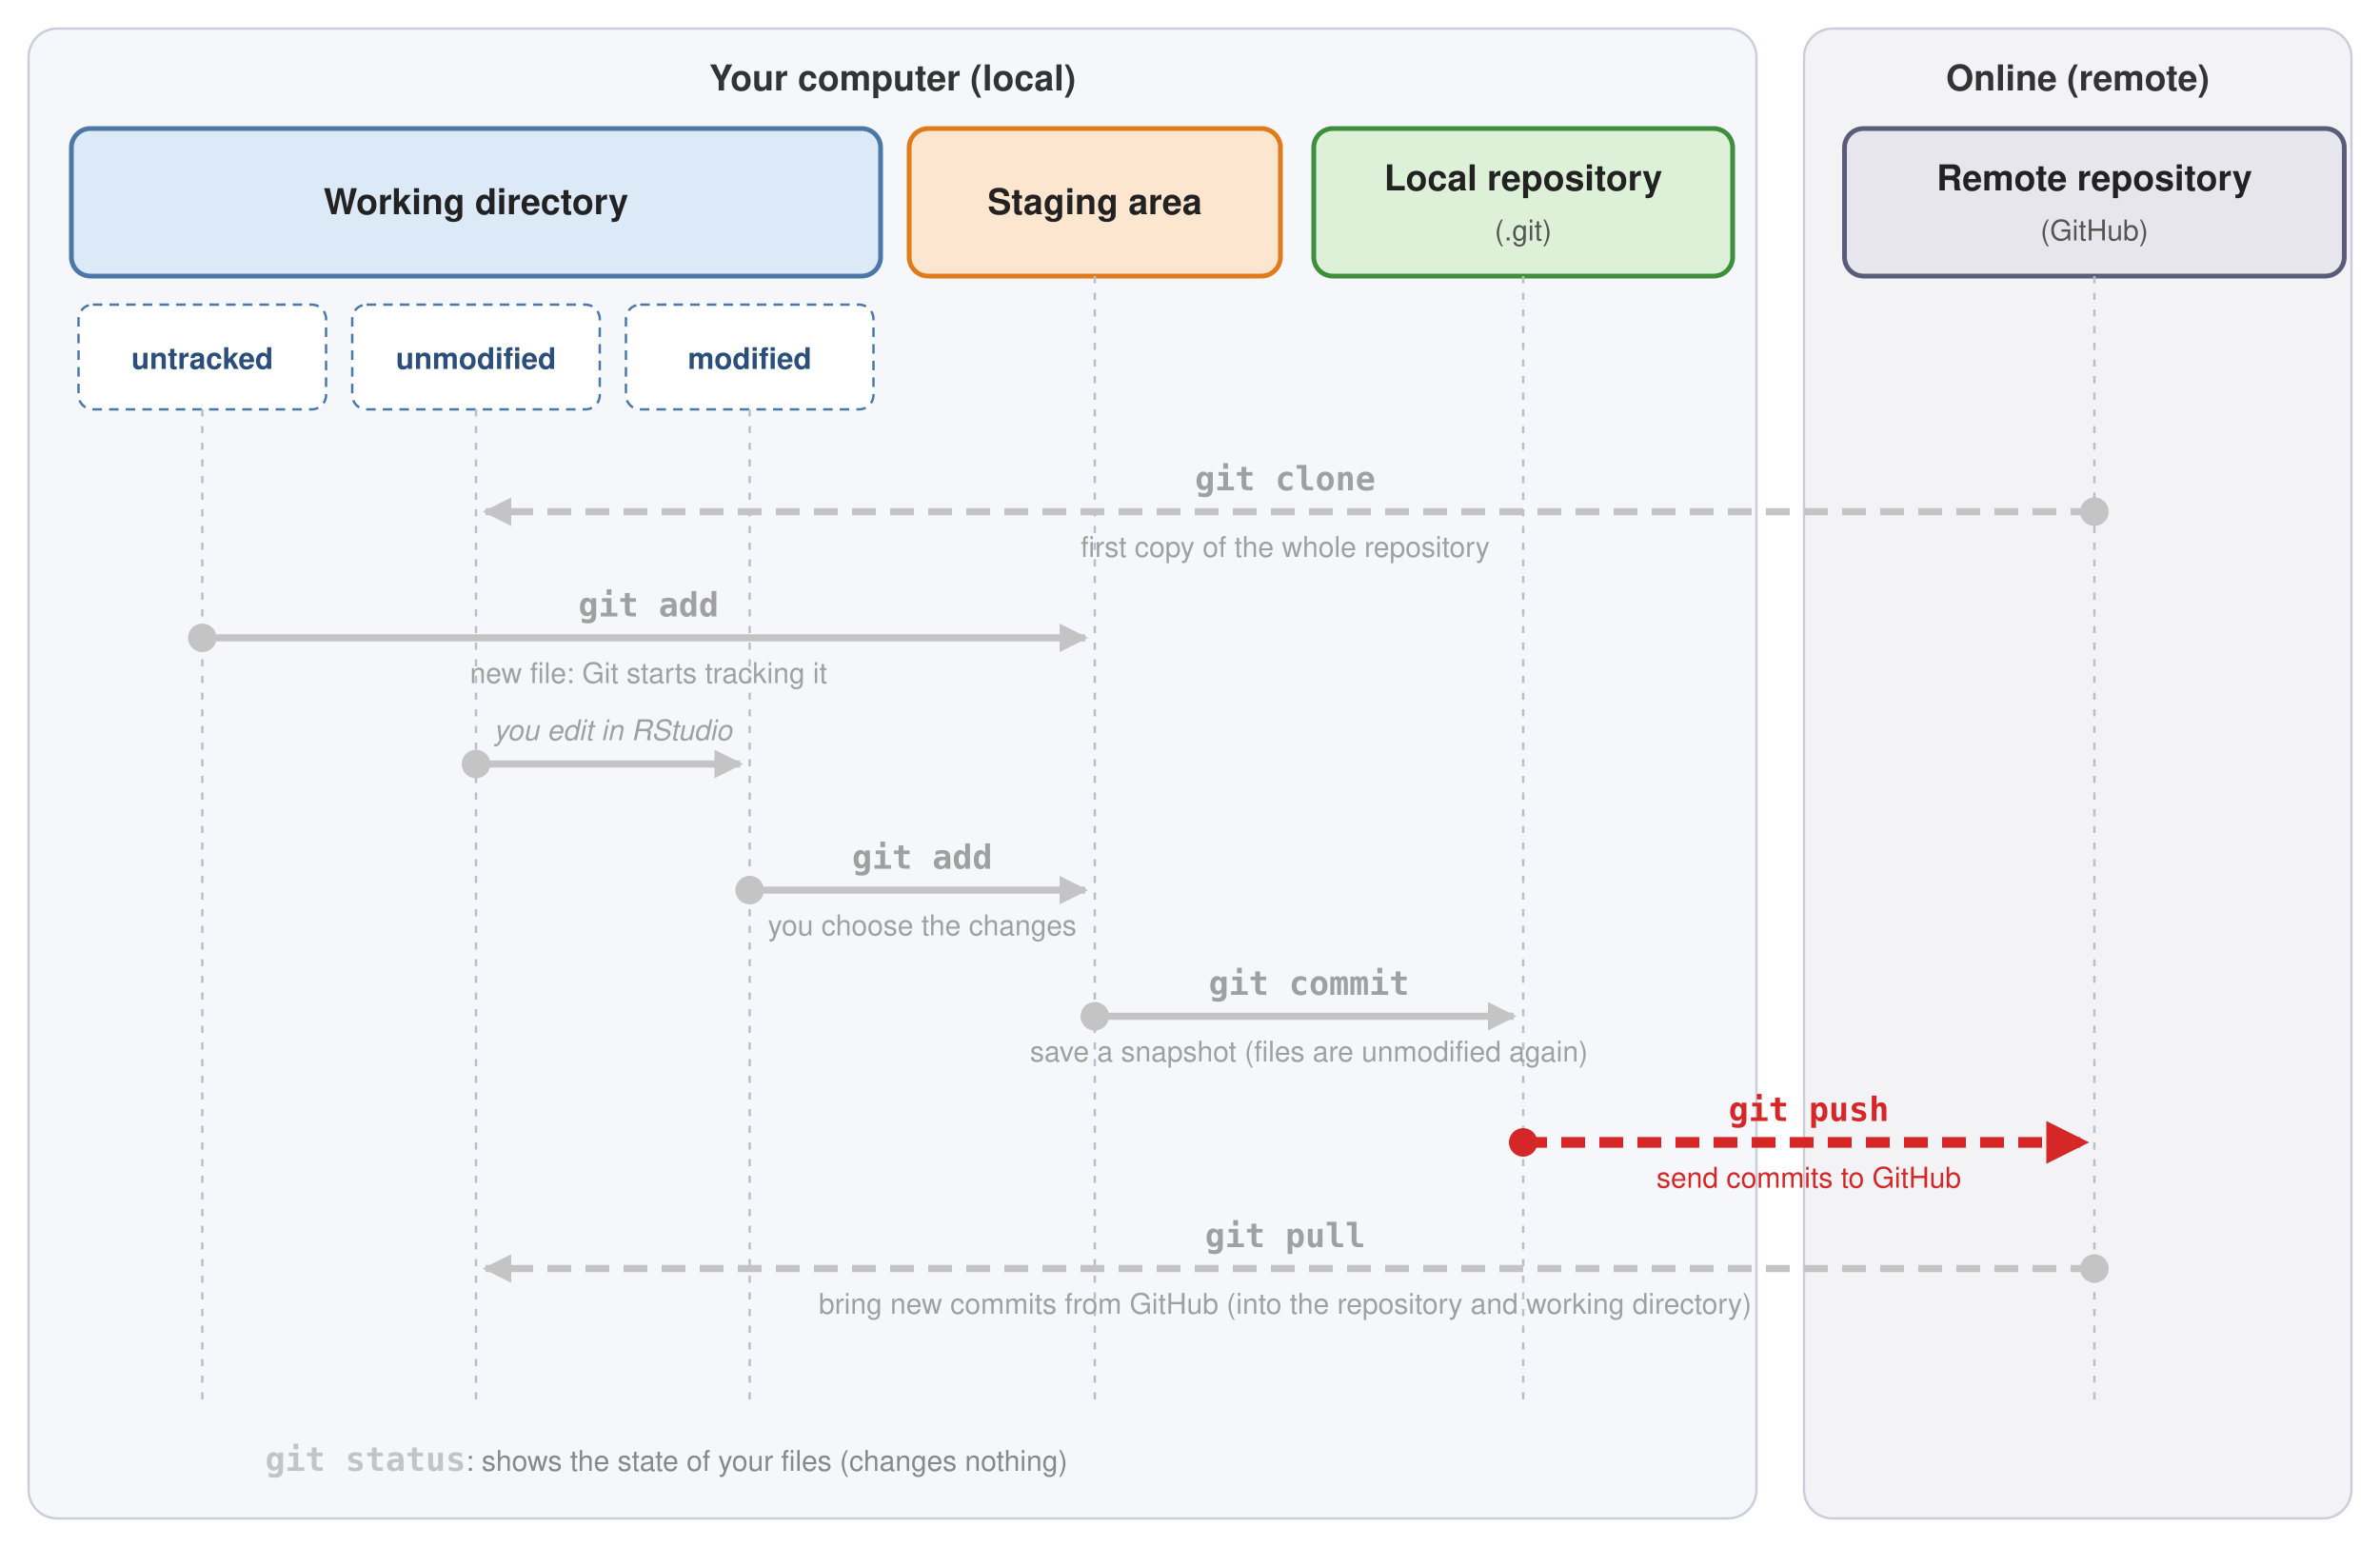
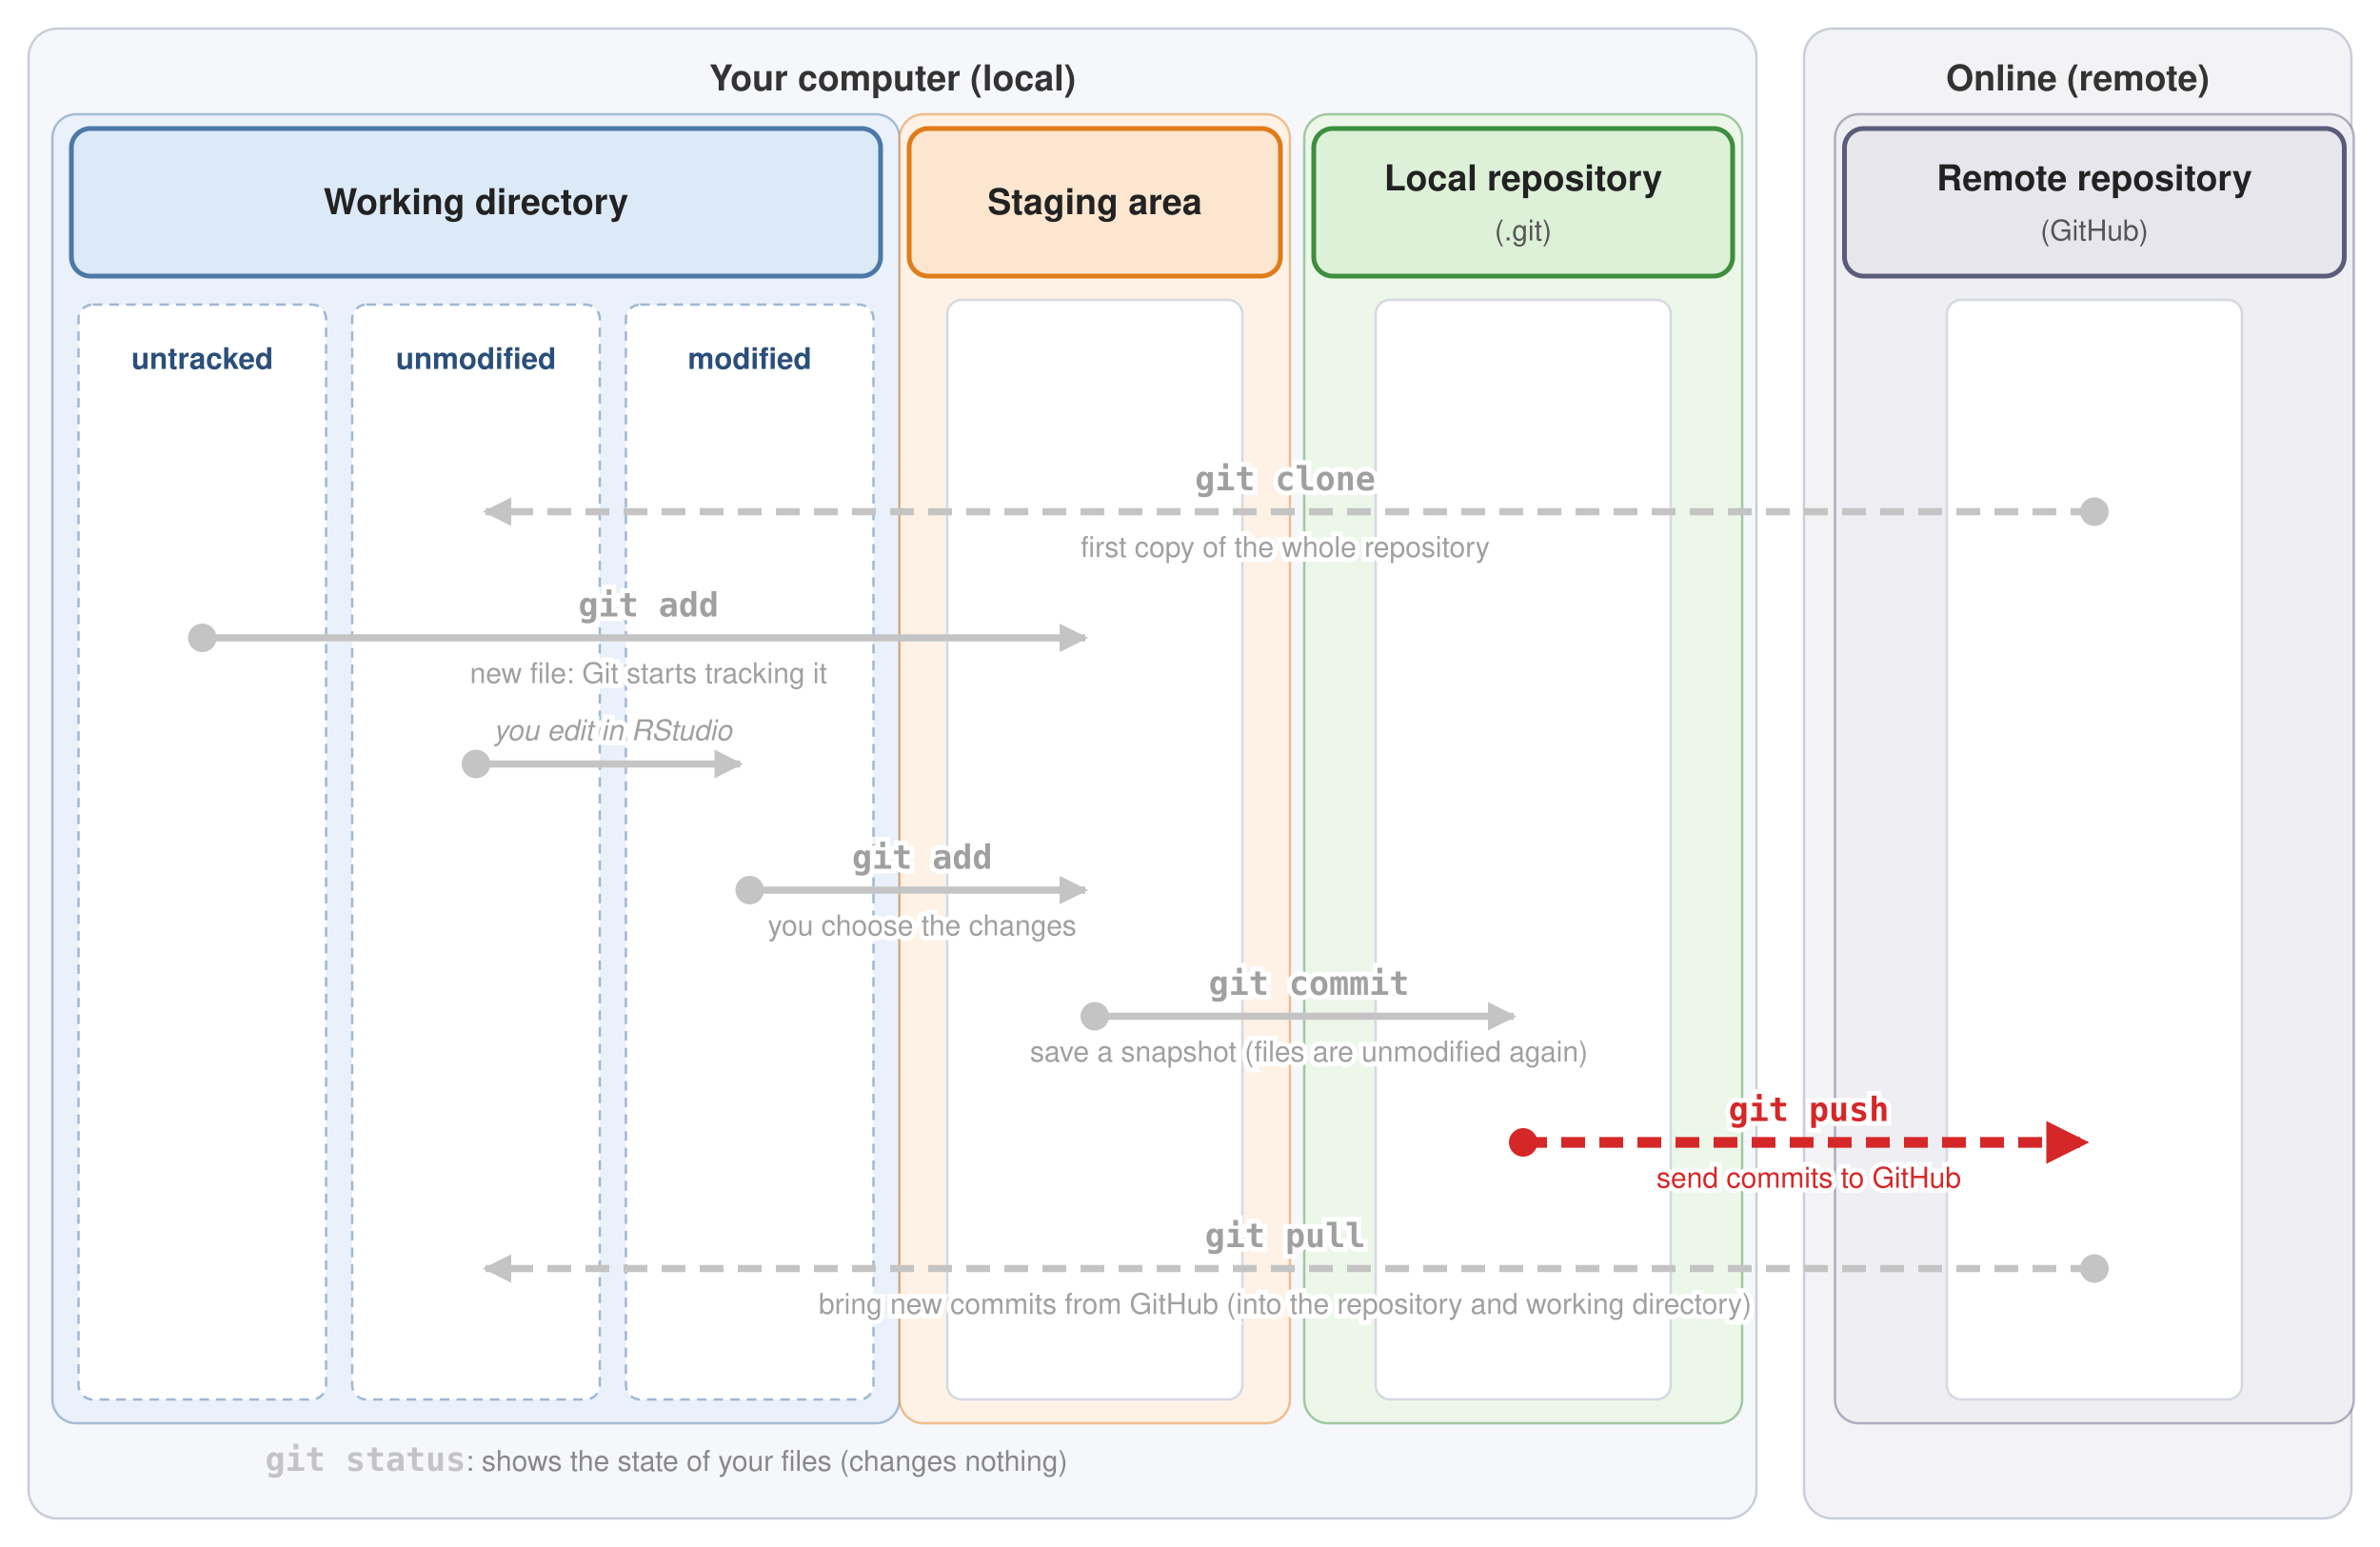
<svg xmlns="http://www.w3.org/2000/svg" width="1000" height="650" viewBox="0 0 1000 650" font-family="Segoe UI, Helvetica, Arial, sans-serif">
  <defs>
    <marker id="mr" viewBox="0 0 10 10" refX="9" refY="5" markerWidth="4" markerHeight="4" orient="auto">
      <path d="M0,0 L10,5 L0,10 z" fill="#D62728" />
    </marker>
    <marker id="ms" viewBox="0 0 10 10" refX="9" refY="5" markerWidth="4" markerHeight="4" orient="auto">
      <path d="M0,0 L10,5 L0,10 z" fill="#C4C4C4" />
    </marker>
    <marker id="mc" viewBox="0 0 10 10" refX="9" refY="5" markerWidth="4" markerHeight="4" orient="auto">
      <path d="M0,0 L10,5 L0,10 z" fill="#333333" />
    </marker>
  </defs>
  <rect width="1000" height="650" fill="white" />
  <rect x="12" y="12" width="726" height="626" rx="12" fill="#F5F7FB" stroke="#C9CED8" />
  <text x="375" y="38" text-anchor="middle" font-size="15" font-weight="600" fill="#333">Your computer (local)</text>
  <rect x="758" y="12" width="230" height="626" rx="12" fill="#F3F3F6" stroke="#C9CED8" />
  <text x="873" y="38" text-anchor="middle" font-size="15" font-weight="600" fill="#333">Online (remote)</text>
+   <rect x="22" y="48" width="356" height="550" rx="10" fill="#EAF1FA" stroke="#4C78A8" stroke-opacity="0.45" />
+   <rect x="378" y="48" width="164" height="550" rx="10" fill="#FEF2E6" stroke="#E07B1A" stroke-opacity="0.45" />
+   <rect x="548" y="48" width="184" height="550" rx="10" fill="#ECF7E9" stroke="#3E8E3E" stroke-opacity="0.45" />
+   <rect x="771" y="48" width="218" height="550" rx="10" fill="#EEEEF3" stroke="#5B5B7A" stroke-opacity="0.45" />
+   <rect x="398" y="126" width="124" height="462" rx="6" fill="white" stroke="#D5D9E0" />
+   <rect x="578" y="126" width="124" height="462" rx="6" fill="white" stroke="#D5D9E0" />
+   <rect x="818" y="126" width="124" height="462" rx="6" fill="white" stroke="#D5D9E0" />
+   <rect x="33" y="128" width="104" height="460" rx="6" fill="white" stroke="#4C78A8" stroke-opacity="0.5" stroke-dasharray="4 3" />
+   <rect x="148" y="128" width="104" height="460" rx="6" fill="white" stroke="#4C78A8" stroke-opacity="0.5" stroke-dasharray="4 3" />
+   <rect x="263" y="128" width="104" height="460" rx="6" fill="white" stroke="#4C78A8" stroke-opacity="0.5" stroke-dasharray="4 3" />
  <rect x="30" y="54" width="340" height="62" rx="8" fill="#DCE9F7" stroke="#4C78A8" stroke-width="2" />
  <text x="200.0" y="90" text-anchor="middle" font-size="15" font-weight="700" fill="#222">Working directory</text>
  <rect x="382" y="54" width="156" height="62" rx="8" fill="#FDE6CF" stroke="#E07B1A" stroke-width="2" />
  <text x="460.0" y="90" text-anchor="middle" font-size="15" font-weight="700" fill="#222">Staging area</text>
  <rect x="552" y="54" width="176" height="62" rx="8" fill="#DDF0D8" stroke="#3E8E3E" stroke-width="2" />
  <text x="640.0" y="80" text-anchor="middle" font-size="15" font-weight="700" fill="#222">Local repository</text>
  <text x="640.0" y="101" text-anchor="middle" font-size="12" fill="#555">(.git)</text>
  <rect x="775" y="54" width="210" height="62" rx="8" fill="#E6E6EC" stroke="#5B5B7A" stroke-width="2" />
  <text x="880.0" y="80" text-anchor="middle" font-size="15" font-weight="700" fill="#222">Remote repository</text>
  <text x="880.0" y="101" text-anchor="middle" font-size="12" fill="#555">(GitHub)</text>
-   <rect x="33" y="128" width="104" height="44" rx="6" fill="white" stroke="#4C78A8" stroke-dasharray="4 3" />
  <text x="85" y="155" text-anchor="middle" font-size="12.5" font-weight="600" fill="#2b4f7a">untracked</text>
-   <rect x="148" y="128" width="104" height="44" rx="6" fill="white" stroke="#4C78A8" stroke-dasharray="4 3" />
  <text x="200" y="155" text-anchor="middle" font-size="12.5" font-weight="600" fill="#2b4f7a">unmodified</text>
-   <rect x="263" y="128" width="104" height="44" rx="6" fill="white" stroke="#4C78A8" stroke-dasharray="4 3" />
  <text x="315" y="155" text-anchor="middle" font-size="12.5" font-weight="600" fill="#2b4f7a">modified</text>
-   <line x1="85" y1="172" x2="85" y2="590" stroke="#B9BFCA" stroke-dasharray="3 4" />
-   <line x1="200" y1="172" x2="200" y2="590" stroke="#B9BFCA" stroke-dasharray="3 4" />
-   <line x1="315" y1="172" x2="315" y2="590" stroke="#B9BFCA" stroke-dasharray="3 4" />
-   <line x1="460" y1="116" x2="460" y2="590" stroke="#B9BFCA" stroke-dasharray="3 4" />
-   <line x1="640" y1="116" x2="640" y2="590" stroke="#B9BFCA" stroke-dasharray="3 4" />
-   <line x1="880" y1="116" x2="880" y2="590" stroke="#B9BFCA" stroke-dasharray="3 4" />
  <text x="280" y="618" text-anchor="middle" font-size="14" font-weight="700" font-family="Consolas, monospace" fill="#C4C4C4">git status<tspan font-family="Segoe UI, Helvetica, Arial, sans-serif" font-weight="400" font-size="12" fill="#888"> : shows the state of your files (changes nothing)</tspan>
  </text>
  <circle cx="880" cy="215" r="6" fill="#C4C4C4" />
  <line x1="880" y1="215" x2="204" y2="215" stroke="#C4C4C4" stroke-width="3" stroke-dasharray="10 6" marker-end="url(#ms)" />
-   <text x="540.0" y="206" text-anchor="middle" font-size="14" font-weight="700" font-family="Consolas, monospace" fill="#A0A0A0">git clone</text>
-   <text x="540.0" y="234" text-anchor="middle" font-size="12" fill="#A0A0A0">first copy of the whole repository</text>
+   <text x="540.0" y="206" text-anchor="middle" font-size="14" font-weight="700" font-family="Consolas, monospace" stroke="white" stroke-width="4" paint-order="stroke" fill="#A0A0A0">git clone</text>
+   <text x="540.0" y="234" text-anchor="middle" font-size="12" stroke="white" stroke-width="4" paint-order="stroke" fill="#A0A0A0">first copy of the whole repository</text>
  <circle cx="85" cy="268" r="6" fill="#C4C4C4" />
  <line x1="85" y1="268" x2="456" y2="268" stroke="#C4C4C4" stroke-width="3" marker-end="url(#ms)" />
-   <text x="272.5" y="259" text-anchor="middle" font-size="14" font-weight="700" font-family="Consolas, monospace" fill="#A0A0A0">git add</text>
-   <text x="272.5" y="287" text-anchor="middle" font-size="12" fill="#A0A0A0">new file: Git starts tracking it</text>
+   <text x="272.5" y="259" text-anchor="middle" font-size="14" font-weight="700" font-family="Consolas, monospace" stroke="white" stroke-width="4" paint-order="stroke" fill="#A0A0A0">git add</text>
+   <text x="272.5" y="287" text-anchor="middle" font-size="12" stroke="white" stroke-width="4" paint-order="stroke" fill="#A0A0A0">new file: Git starts tracking it</text>
  <circle cx="200" cy="321" r="6" fill="#C4C4C4" />
  <line x1="200" y1="321" x2="311" y2="321" stroke="#C4C4C4" stroke-width="3" marker-end="url(#ms)" />
-   <text x="257.5" y="311" text-anchor="middle" font-size="12" fill="#A0A0A0" font-style="italic">you edit in RStudio</text>
+   <text x="257.5" y="311" text-anchor="middle" font-size="12" stroke="white" stroke-width="4" paint-order="stroke" fill="#A0A0A0" font-style="italic">you edit in RStudio</text>
  <circle cx="315" cy="374" r="6" fill="#C4C4C4" />
  <line x1="315" y1="374" x2="456" y2="374" stroke="#C4C4C4" stroke-width="3" marker-end="url(#ms)" />
-   <text x="387.5" y="365" text-anchor="middle" font-size="14" font-weight="700" font-family="Consolas, monospace" fill="#A0A0A0">git add</text>
-   <text x="387.5" y="393" text-anchor="middle" font-size="12" fill="#A0A0A0">you choose the changes</text>
+   <text x="387.5" y="365" text-anchor="middle" font-size="14" font-weight="700" font-family="Consolas, monospace" stroke="white" stroke-width="4" paint-order="stroke" fill="#A0A0A0">git add</text>
+   <text x="387.5" y="393" text-anchor="middle" font-size="12" stroke="white" stroke-width="4" paint-order="stroke" fill="#A0A0A0">you choose the changes</text>
  <circle cx="460" cy="427" r="6" fill="#C4C4C4" />
  <line x1="460" y1="427" x2="636" y2="427" stroke="#C4C4C4" stroke-width="3" marker-end="url(#ms)" />
-   <text x="550.0" y="418" text-anchor="middle" font-size="14" font-weight="700" font-family="Consolas, monospace" fill="#A0A0A0">git commit</text>
-   <text x="550.0" y="446" text-anchor="middle" font-size="12" fill="#A0A0A0">save a snapshot (files are unmodified again)</text>
+   <text x="550.0" y="418" text-anchor="middle" font-size="14" font-weight="700" font-family="Consolas, monospace" stroke="white" stroke-width="4" paint-order="stroke" fill="#A0A0A0">git commit</text>
+   <text x="550.0" y="446" text-anchor="middle" font-size="12" stroke="white" stroke-width="4" paint-order="stroke" fill="#A0A0A0">save a snapshot (files are unmodified again)</text>
  <circle cx="640" cy="480" r="6" fill="#D62728" />
  <line x1="640" y1="480" x2="876" y2="480" stroke="#D62728" stroke-width="4.5" stroke-dasharray="10 6" marker-end="url(#mr)" />
-   <text x="760.0" y="471" text-anchor="middle" font-size="14" font-weight="700" font-family="Consolas, monospace" fill="#D62728">git push</text>
-   <text x="760.0" y="499" text-anchor="middle" font-size="12" fill="#D62728">send commits to GitHub</text>
+   <text x="760.0" y="471" text-anchor="middle" font-size="14" font-weight="700" font-family="Consolas, monospace" stroke="white" stroke-width="4" paint-order="stroke" fill="#D62728">git push</text>
+   <text x="760.0" y="499" text-anchor="middle" font-size="12" stroke="white" stroke-width="4" paint-order="stroke" fill="#D62728">send commits to GitHub</text>
  <circle cx="880" cy="533" r="6" fill="#C4C4C4" />
  <line x1="880" y1="533" x2="204" y2="533" stroke="#C4C4C4" stroke-width="3" stroke-dasharray="10 6" marker-end="url(#ms)" />
-   <text x="540.0" y="524" text-anchor="middle" font-size="14" font-weight="700" font-family="Consolas, monospace" fill="#A0A0A0">git pull</text>
-   <text x="540.0" y="552" text-anchor="middle" font-size="12" fill="#A0A0A0">bring new commits from GitHub (into the repository and working directory)</text>
+   <text x="540.0" y="524" text-anchor="middle" font-size="14" font-weight="700" font-family="Consolas, monospace" stroke="white" stroke-width="4" paint-order="stroke" fill="#A0A0A0">git pull</text>
+   <text x="540.0" y="552" text-anchor="middle" font-size="12" stroke="white" stroke-width="4" paint-order="stroke" fill="#A0A0A0">bring new commits from GitHub (into the repository and working directory)</text>
</svg>
